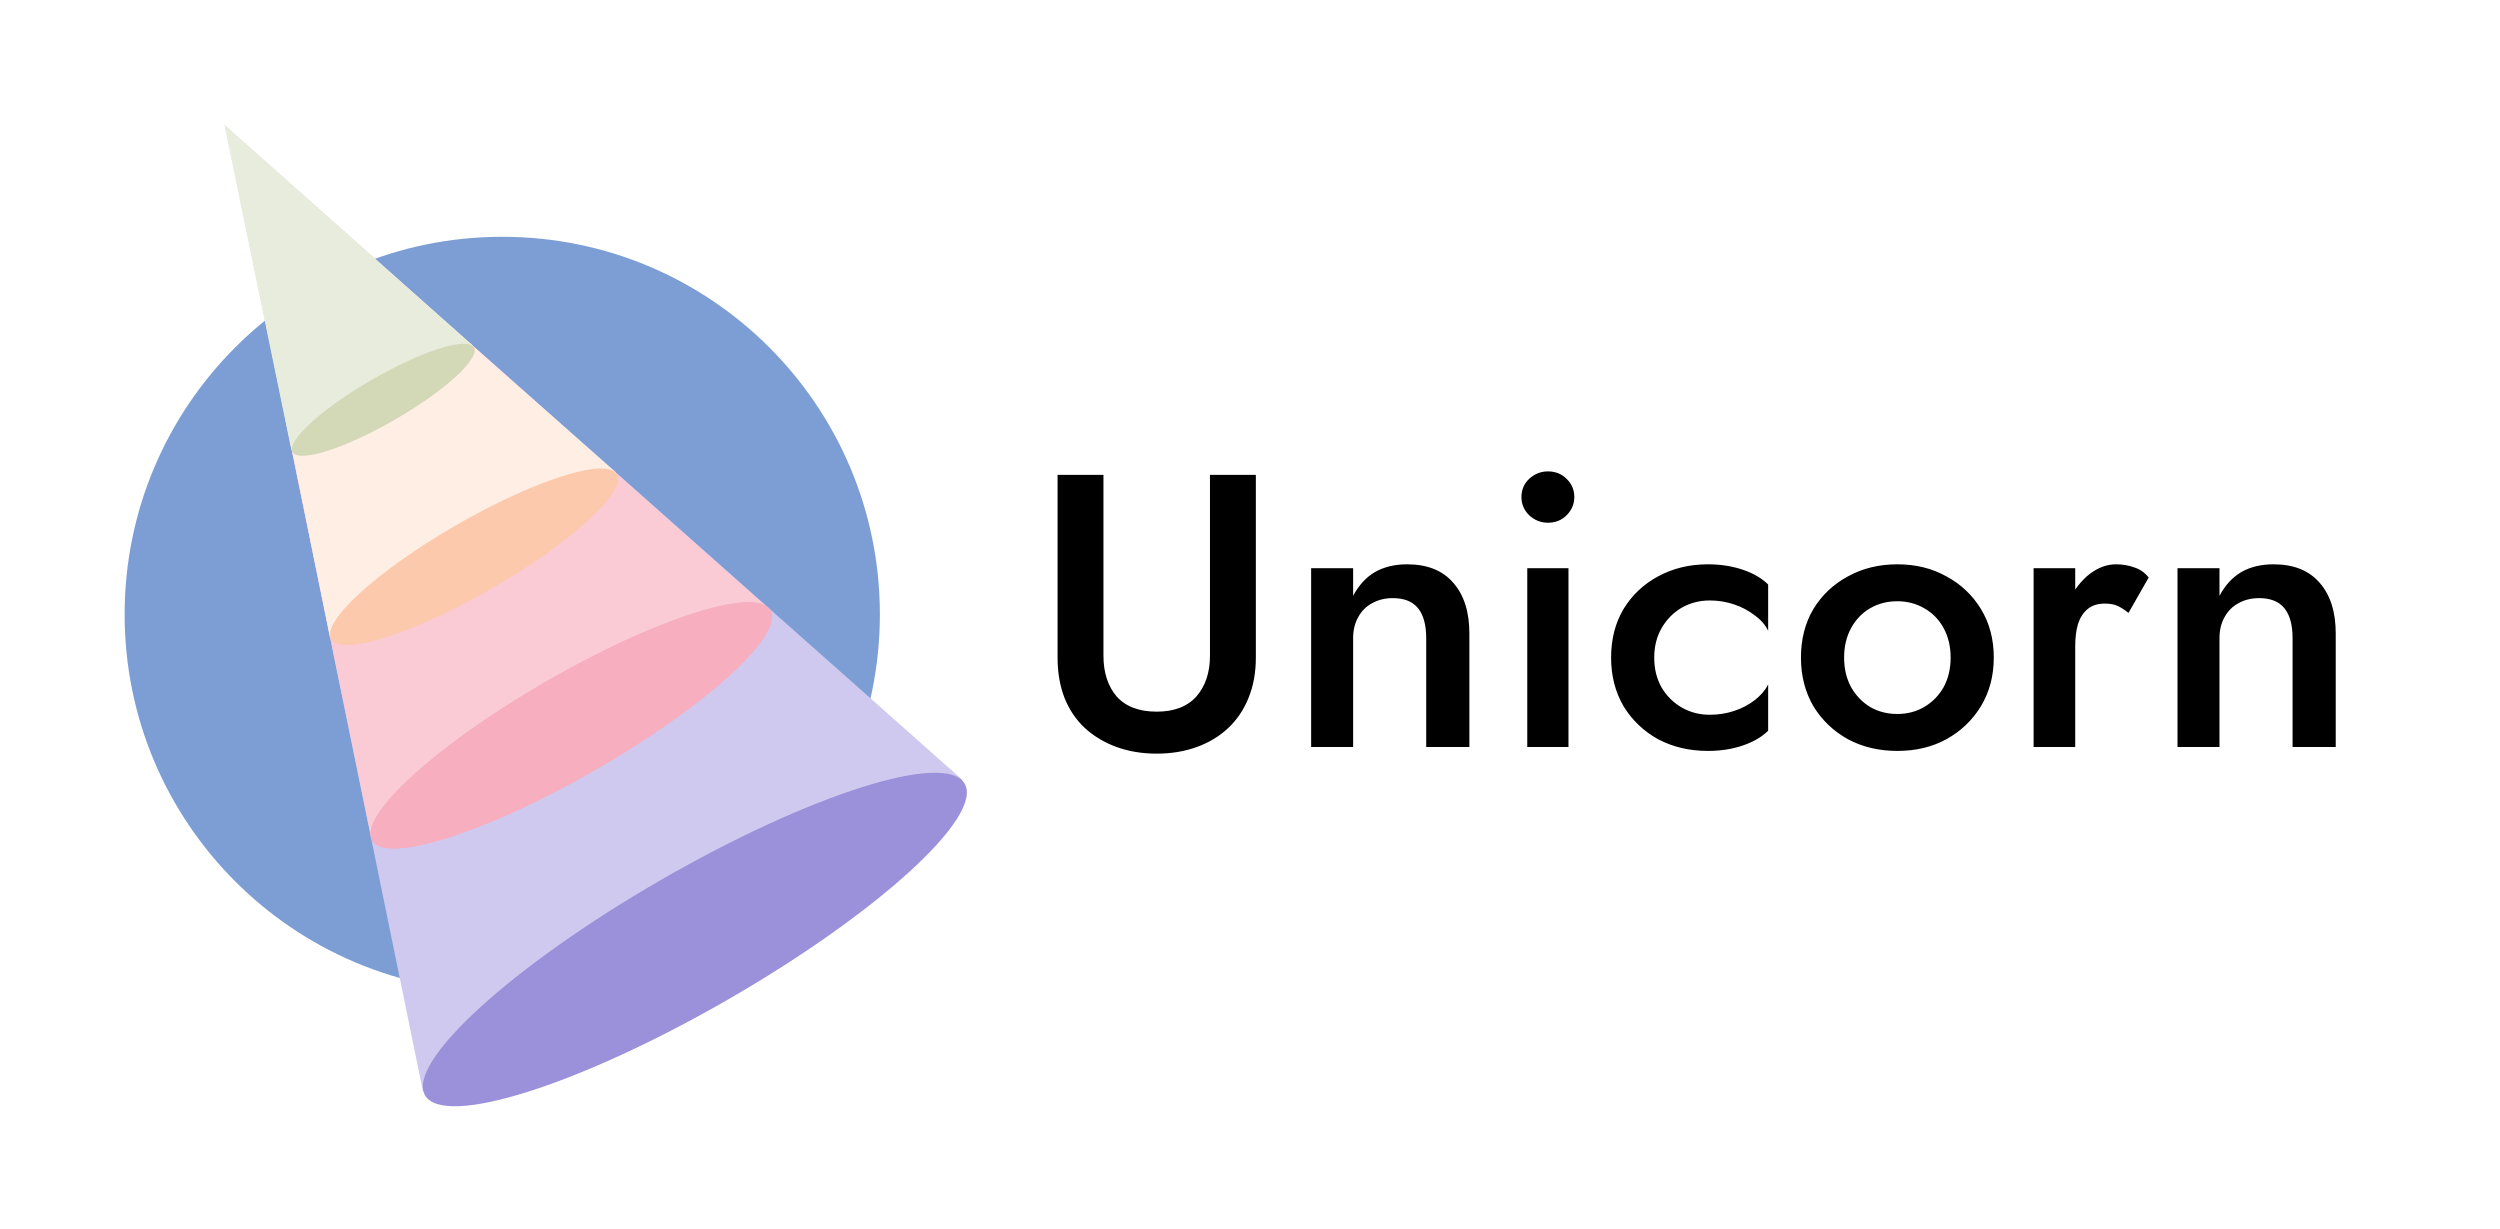
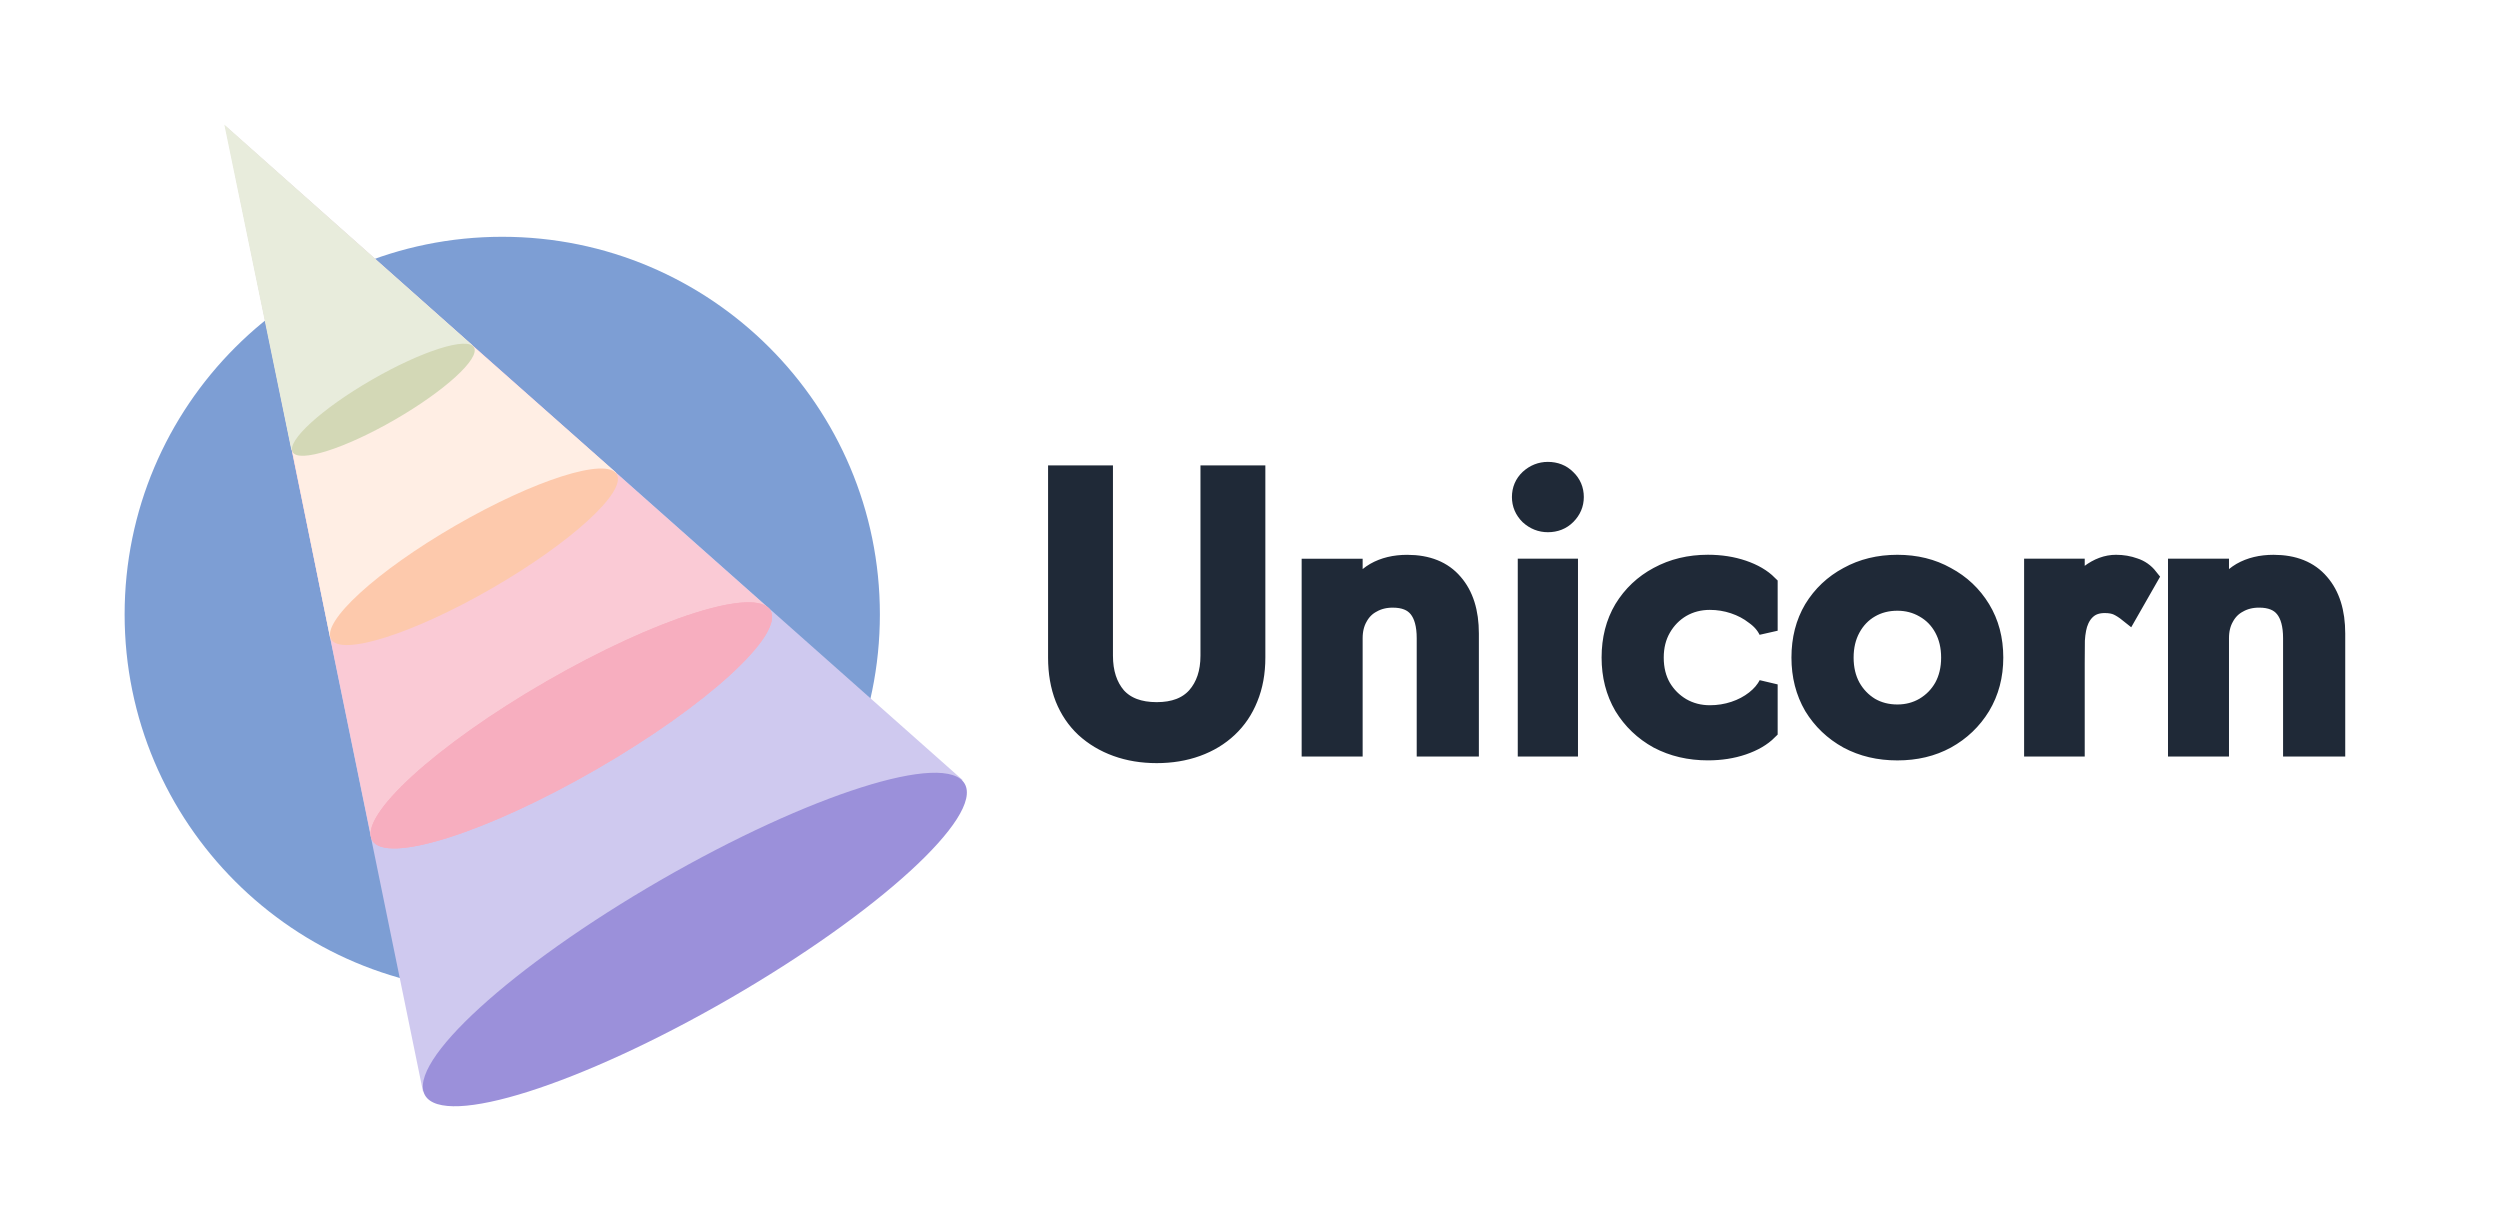
- <svg xmlns="http://www.w3.org/2000/svg" width="171" height="84" viewBox="0 0 171 84" fill="none">
-   <circle cx="34.354" cy="42.026" r="25.83" fill="#7D9ED4" />
-   <path d="M15.413 8.626L65.847 53.358L28.934 74.669L15.413 8.626Z" fill="#CFC9EF" />
-   <path d="M15.412 8.627L52.617 41.647L25.406 57.357L15.412 8.627Z" fill="#FACAD5" />
-   <path d="M65.984 53.607C67.279 55.849 60.066 62.438 49.872 68.323C39.679 74.208 30.366 77.161 29.072 74.918C27.777 72.676 34.99 66.087 45.184 60.202C55.377 54.317 64.69 51.364 65.984 53.607Z" fill="#9B90DA" />
-   <path d="M52.701 41.751C53.657 43.406 48.333 48.269 40.809 52.612C33.286 56.956 26.413 59.135 25.457 57.48C24.502 55.825 29.826 50.962 37.349 46.619C44.872 42.275 51.745 40.096 52.701 41.751Z" fill="#F7AEBF" />
-   <path d="M52.701 41.751C53.657 43.406 48.333 48.269 40.809 52.612C33.286 56.956 26.413 59.135 25.457 57.48C24.502 55.825 29.826 50.962 37.349 46.619C44.872 42.275 51.745 40.096 52.701 41.751Z" fill="#F7AEBF" />
-   <path d="M15.505 8.783L42.147 32.334L22.58 43.631L15.505 8.783Z" fill="#FFEEE4" />
-   <path d="M15.344 8.525L32.319 23.62L19.93 30.773L15.344 8.525Z" fill="#E8ECDC" />
-   <path d="M42.187 32.444C42.873 33.631 39.054 37.119 33.658 40.235C28.262 43.35 23.332 44.913 22.646 43.726C21.961 42.539 25.78 39.051 31.176 35.936C36.572 32.82 41.502 31.257 42.187 32.444Z" fill="#FDC9AC" />
-   <path d="M32.421 23.762C32.856 24.516 30.432 26.73 27.007 28.708C23.581 30.686 20.451 31.678 20.016 30.924C19.581 30.171 22.005 27.956 25.431 25.979C28.857 24.001 31.986 23.009 32.421 23.762Z" fill="#D3D8B6" />
-   <path d="M72.338 32.483H75.476V44.848C75.476 46 75.777 46.931 76.38 47.64C77.001 48.331 77.914 48.677 79.119 48.677C80.307 48.677 81.211 48.331 81.831 47.64C82.452 46.931 82.762 46 82.762 44.848V32.483H85.9V44.981C85.9 46.009 85.731 46.931 85.395 47.746C85.076 48.544 84.615 49.226 84.012 49.794C83.409 50.361 82.691 50.795 81.858 51.097C81.025 51.398 80.112 51.549 79.119 51.549C78.126 51.549 77.213 51.398 76.38 51.097C75.547 50.795 74.82 50.361 74.2 49.794C73.597 49.226 73.136 48.544 72.817 47.746C72.498 46.931 72.338 46.009 72.338 44.981V32.483ZM97.553 43.651C97.553 42.747 97.367 42.065 96.995 41.604C96.623 41.143 96.047 40.912 95.266 40.912C94.735 40.912 94.265 41.028 93.857 41.258C93.45 41.471 93.13 41.79 92.9 42.215C92.669 42.623 92.554 43.102 92.554 43.651V51.097H89.682V38.865H92.554V40.753C92.944 40.026 93.441 39.485 94.043 39.131C94.664 38.776 95.4 38.599 96.25 38.599C97.633 38.599 98.688 39.024 99.415 39.875C100.142 40.708 100.505 41.861 100.505 43.332V51.097H97.553V43.651ZM104.066 33.998C104.066 33.502 104.243 33.086 104.598 32.749C104.97 32.412 105.396 32.243 105.874 32.243C106.388 32.243 106.814 32.412 107.151 32.749C107.505 33.086 107.683 33.502 107.683 33.998C107.683 34.477 107.505 34.894 107.151 35.248C106.814 35.585 106.388 35.754 105.874 35.754C105.396 35.754 104.97 35.585 104.598 35.248C104.243 34.894 104.066 34.477 104.066 33.998ZM104.465 38.865H107.284V51.097H104.465V38.865ZM113.15 44.981C113.15 45.761 113.319 46.443 113.656 47.028C113.992 47.596 114.445 48.048 115.012 48.384C115.597 48.721 116.244 48.89 116.953 48.89C117.538 48.89 118.096 48.801 118.628 48.624C119.16 48.446 119.63 48.198 120.038 47.879C120.445 47.56 120.747 47.206 120.942 46.816V49.98C120.516 50.405 119.94 50.742 119.213 50.99C118.486 51.239 117.689 51.363 116.82 51.363C115.561 51.363 114.427 51.097 113.416 50.565C112.424 50.015 111.635 49.262 111.05 48.305C110.482 47.33 110.199 46.222 110.199 44.981C110.199 43.722 110.482 42.614 111.05 41.657C111.635 40.7 112.424 39.955 113.416 39.423C114.427 38.874 115.561 38.599 116.82 38.599C117.689 38.599 118.486 38.723 119.213 38.971C119.94 39.219 120.516 39.556 120.942 39.981V43.146C120.747 42.738 120.436 42.384 120.011 42.082C119.603 41.763 119.133 41.515 118.602 41.338C118.07 41.16 117.52 41.072 116.953 41.072C116.244 41.072 115.597 41.24 115.012 41.577C114.445 41.914 113.992 42.375 113.656 42.96C113.319 43.545 113.15 44.218 113.15 44.981ZM123.185 44.981C123.185 43.722 123.469 42.614 124.036 41.657C124.621 40.7 125.41 39.955 126.403 39.423C127.396 38.874 128.521 38.599 129.78 38.599C131.039 38.599 132.155 38.874 133.13 39.423C134.123 39.955 134.912 40.7 135.497 41.657C136.082 42.614 136.375 43.722 136.375 44.981C136.375 46.222 136.082 47.33 135.497 48.305C134.912 49.262 134.123 50.015 133.13 50.565C132.155 51.097 131.039 51.363 129.78 51.363C128.521 51.363 127.396 51.097 126.403 50.565C125.41 50.015 124.621 49.262 124.036 48.305C123.469 47.33 123.185 46.222 123.185 44.981ZM126.137 44.981C126.137 45.743 126.296 46.417 126.616 47.002C126.935 47.569 127.369 48.021 127.919 48.358C128.468 48.677 129.089 48.836 129.78 48.836C130.454 48.836 131.065 48.677 131.615 48.358C132.182 48.021 132.625 47.569 132.944 47.002C133.263 46.417 133.423 45.743 133.423 44.981C133.423 44.218 133.263 43.545 132.944 42.96C132.625 42.375 132.182 41.923 131.615 41.604C131.065 41.285 130.454 41.125 129.78 41.125C129.089 41.125 128.468 41.285 127.919 41.604C127.369 41.923 126.935 42.375 126.616 42.96C126.296 43.545 126.137 44.218 126.137 44.981ZM141.945 38.865V51.097H139.099V38.865H141.945ZM145.588 41.923C145.322 41.71 145.074 41.55 144.843 41.444C144.613 41.338 144.32 41.285 143.966 41.285C143.487 41.285 143.097 41.409 142.796 41.657C142.494 41.905 142.273 42.251 142.131 42.694C142.007 43.119 141.945 43.624 141.945 44.21L140.987 43.651C140.987 42.676 141.165 41.816 141.519 41.072C141.892 40.309 142.361 39.707 142.929 39.264C143.514 38.82 144.116 38.599 144.737 38.599C145.18 38.599 145.597 38.67 145.987 38.812C146.377 38.936 146.705 39.166 146.97 39.503L145.588 41.923ZM156.812 43.651C156.812 42.747 156.626 42.065 156.254 41.604C155.882 41.143 155.306 40.912 154.526 40.912C153.994 40.912 153.524 41.028 153.116 41.258C152.708 41.471 152.389 41.79 152.159 42.215C151.928 42.623 151.813 43.102 151.813 43.651V51.097H148.941V38.865H151.813V40.753C152.203 40.026 152.7 39.485 153.302 39.131C153.923 38.776 154.658 38.599 155.509 38.599C156.892 38.599 157.947 39.024 158.674 39.875C159.401 40.708 159.764 41.861 159.764 43.332V51.097H156.812V43.651Z" fill="black" />
+ <svg xmlns="http://www.w3.org/2000/svg" width="171" height="84" fill="none">
+   <g>
+     <circle id="svg_1" fill="#7D9ED4" r="25.83" cy="42.026" cx="34.354" />
+     <path id="svg_2" fill="#CFC9EF" d="m15.413,8.626l50.434,44.731l-36.913,21.312l-13.521,-66.043z" />
+     <path id="svg_3" fill="#FACAD5" d="m15.412,8.627l37.204,33.02l-27.21,15.71l-9.994,-48.73z" />
+     <path id="svg_4" fill="#9B90DA" d="m65.984,53.607c1.295,2.243 -5.919,8.831 -16.112,14.716c-10.193,5.885 -19.506,8.838 -20.801,6.595c-1.295,-2.243 5.919,-8.831 16.112,-14.716c10.193,-5.885 19.506,-8.838 20.801,-6.595z" />
+     <path id="svg_5" fill="#F7AEBF" d="m52.701,41.751c0.956,1.655 -4.369,6.518 -11.892,10.861c-7.523,4.343 -14.396,6.523 -15.352,4.868c-0.956,-1.655 4.369,-6.518 11.892,-10.861c7.523,-4.343 14.396,-6.523 15.352,-4.868z" />
+     <path id="svg_6" fill="#F7AEBF" d="m52.701,41.751c0.956,1.655 -4.369,6.518 -11.892,10.861c-7.523,4.343 -14.396,6.523 -15.352,4.868c-0.956,-1.655 4.369,-6.518 11.892,-10.861c7.523,-4.343 14.396,-6.523 15.352,-4.868z" />
+     <path id="svg_7" fill="#FFEEE4" d="m15.505,8.783l26.642,23.551l-19.567,11.297l-7.075,-34.848z" />
+     <path id="svg_8" fill="#E8ECDC" d="m15.344,8.525l16.974,15.095l-12.388,7.152l-4.586,-22.248z" />
+     <path id="svg_9" fill="#FDC9AC" d="m42.187,32.444c0.685,1.187 -3.133,4.675 -8.529,7.79c-5.396,3.115 -10.326,4.679 -11.011,3.491c-0.685,-1.187 3.133,-4.675 8.53,-7.79c5.396,-3.115 10.326,-4.679 11.011,-3.491z" />
+     <path id="svg_10" fill="#D3D8B6" d="m32.421,23.762c0.435,0.754 -1.989,2.968 -5.415,4.946c-3.426,1.978 -6.555,2.97 -6.99,2.216c-0.435,-0.754 1.989,-2.968 5.415,-4.946c3.426,-1.978 6.555,-2.97 6.99,-2.216z" />
+     <path stroke-width="1.3" id="svg_11" stroke="#1f2937" fill="#1f2937" d="m72.338,32.483l3.138,0l0,12.365c0,1.152 0.301,2.083 0.904,2.792c0.621,0.691 1.534,1.037 2.739,1.037c1.188,0 2.092,-0.346 2.712,-1.037c0.621,-0.709 0.931,-1.64 0.931,-2.792l0,-12.365l3.138,0l0,12.498c0,1.028 -0.168,1.95 -0.505,2.765c-0.319,0.798 -0.78,1.48 -1.383,2.047c-0.603,0.567 -1.321,1.002 -2.154,1.303c-0.833,0.301 -1.746,0.452 -2.739,0.452c-0.993,0 -1.906,-0.151 -2.739,-0.452c-0.833,-0.301 -1.56,-0.736 -2.18,-1.303c-0.603,-0.567 -1.064,-1.25 -1.383,-2.047c-0.319,-0.816 -0.479,-1.737 -0.479,-2.765l0,-12.498zm25.215,11.168c0,-0.904 -0.186,-1.587 -0.558,-2.047c-0.372,-0.461 -0.948,-0.691 -1.728,-0.691c-0.532,0 -1.002,0.115 -1.409,0.346c-0.408,0.213 -0.727,0.532 -0.957,0.957c-0.23,0.408 -0.346,0.886 -0.346,1.436l0,7.446l-2.872,0l0,-12.232l2.872,0l0,1.888c0.39,-0.727 0.886,-1.268 1.489,-1.622c0.621,-0.354 1.356,-0.532 2.207,-0.532c1.383,0 2.438,0.425 3.164,1.276c0.727,0.833 1.09,1.986 1.09,3.457l0,7.765l-2.952,0l0,-7.446zm6.513,-9.653c0,-0.496 0.177,-0.913 0.532,-1.25c0.372,-0.337 0.798,-0.505 1.276,-0.505c0.514,0 0.94,0.168 1.277,0.505c0.354,0.337 0.532,0.753 0.532,1.25c0,0.479 -0.178,0.895 -0.532,1.25c-0.337,0.337 -0.763,0.505 -1.277,0.505c-0.478,0 -0.904,-0.168 -1.276,-0.505c-0.355,-0.354 -0.532,-0.771 -0.532,-1.25zm0.399,4.866l2.819,0l0,12.232l-2.819,0l0,-12.232zm8.685,6.116c0,0.78 0.169,1.462 0.506,2.047c0.336,0.567 0.789,1.019 1.356,1.356c0.585,0.337 1.232,0.505 1.941,0.505c0.585,0 1.143,-0.089 1.675,-0.266c0.532,-0.177 1.002,-0.425 1.41,-0.745c0.407,-0.319 0.709,-0.674 0.904,-1.064l0,3.164c-0.426,0.425 -1.002,0.762 -1.729,1.01c-0.727,0.248 -1.524,0.372 -2.393,0.372c-1.259,0 -2.393,-0.266 -3.404,-0.798c-0.992,-0.55 -1.781,-1.303 -2.366,-2.26c-0.568,-0.975 -0.851,-2.083 -0.851,-3.324c0,-1.259 0.283,-2.367 0.851,-3.324c0.585,-0.957 1.374,-1.702 2.366,-2.234c1.011,-0.549 2.145,-0.824 3.404,-0.824c0.869,0 1.666,0.124 2.393,0.372c0.727,0.248 1.303,0.585 1.729,1.01l0,3.164c-0.195,-0.408 -0.506,-0.762 -0.931,-1.064c-0.408,-0.319 -0.878,-0.567 -1.409,-0.745c-0.532,-0.177 -1.082,-0.266 -1.649,-0.266c-0.709,0 -1.356,0.168 -1.941,0.505c-0.567,0.337 -1.02,0.798 -1.356,1.383c-0.337,0.585 -0.506,1.259 -0.506,2.021zm10.035,0c0,-1.259 0.284,-2.367 0.851,-3.324c0.585,-0.957 1.374,-1.702 2.367,-2.234c0.993,-0.549 2.118,-0.824 3.377,-0.824c1.259,0 2.375,0.275 3.35,0.824c0.993,0.532 1.782,1.276 2.367,2.234c0.585,0.957 0.878,2.065 0.878,3.324c0,1.241 -0.293,2.349 -0.878,3.324c-0.585,0.957 -1.374,1.711 -2.367,2.26c-0.975,0.532 -2.091,0.798 -3.35,0.798c-1.259,0 -2.384,-0.266 -3.377,-0.798c-0.993,-0.55 -1.782,-1.303 -2.367,-2.26c-0.567,-0.975 -0.851,-2.083 -0.851,-3.324zm2.952,0c0,0.762 0.159,1.436 0.479,2.021c0.319,0.567 0.753,1.019 1.303,1.356c0.549,0.319 1.17,0.479 1.861,0.479c0.674,0 1.285,-0.16 1.835,-0.479c0.567,-0.337 1.01,-0.789 1.329,-1.356c0.319,-0.585 0.479,-1.259 0.479,-2.021c0,-0.762 -0.16,-1.436 -0.479,-2.021c-0.319,-0.585 -0.762,-1.037 -1.329,-1.356c-0.55,-0.319 -1.161,-0.479 -1.835,-0.479c-0.691,0 -1.312,0.16 -1.861,0.479c-0.55,0.319 -0.984,0.771 -1.303,1.356c-0.32,0.585 -0.479,1.259 -0.479,2.021zm15.808,-6.116l0,12.232l-2.846,0l0,-12.232l2.846,0zm3.643,3.058c-0.266,-0.213 -0.514,-0.372 -0.745,-0.479c-0.23,-0.106 -0.523,-0.16 -0.877,-0.16c-0.479,0 -0.869,0.124 -1.17,0.372c-0.302,0.248 -0.523,0.594 -0.665,1.037c-0.124,0.425 -0.186,0.931 -0.186,1.516l-0.958,-0.558c0,-0.975 0.178,-1.835 0.532,-2.579c0.373,-0.762 0.842,-1.365 1.41,-1.808c0.585,-0.443 1.187,-0.665 1.808,-0.665c0.443,0 0.86,0.071 1.25,0.213c0.39,0.124 0.718,0.355 0.983,0.691l-1.382,2.42zm11.224,1.728c0,-0.904 -0.186,-1.587 -0.558,-2.047c-0.372,-0.461 -0.948,-0.691 -1.728,-0.691c-0.532,0 -1.002,0.115 -1.41,0.346c-0.408,0.213 -0.727,0.532 -0.957,0.957c-0.231,0.408 -0.346,0.886 -0.346,1.436l0,7.446l-2.872,0l0,-12.232l2.872,0l0,1.888c0.39,-0.727 0.887,-1.268 1.489,-1.622c0.621,-0.354 1.356,-0.532 2.207,-0.532c1.383,0 2.438,0.425 3.165,1.276c0.727,0.833 1.09,1.986 1.09,3.457l0,7.765l-2.952,0l0,-7.446z" />
+   </g>
</svg>
